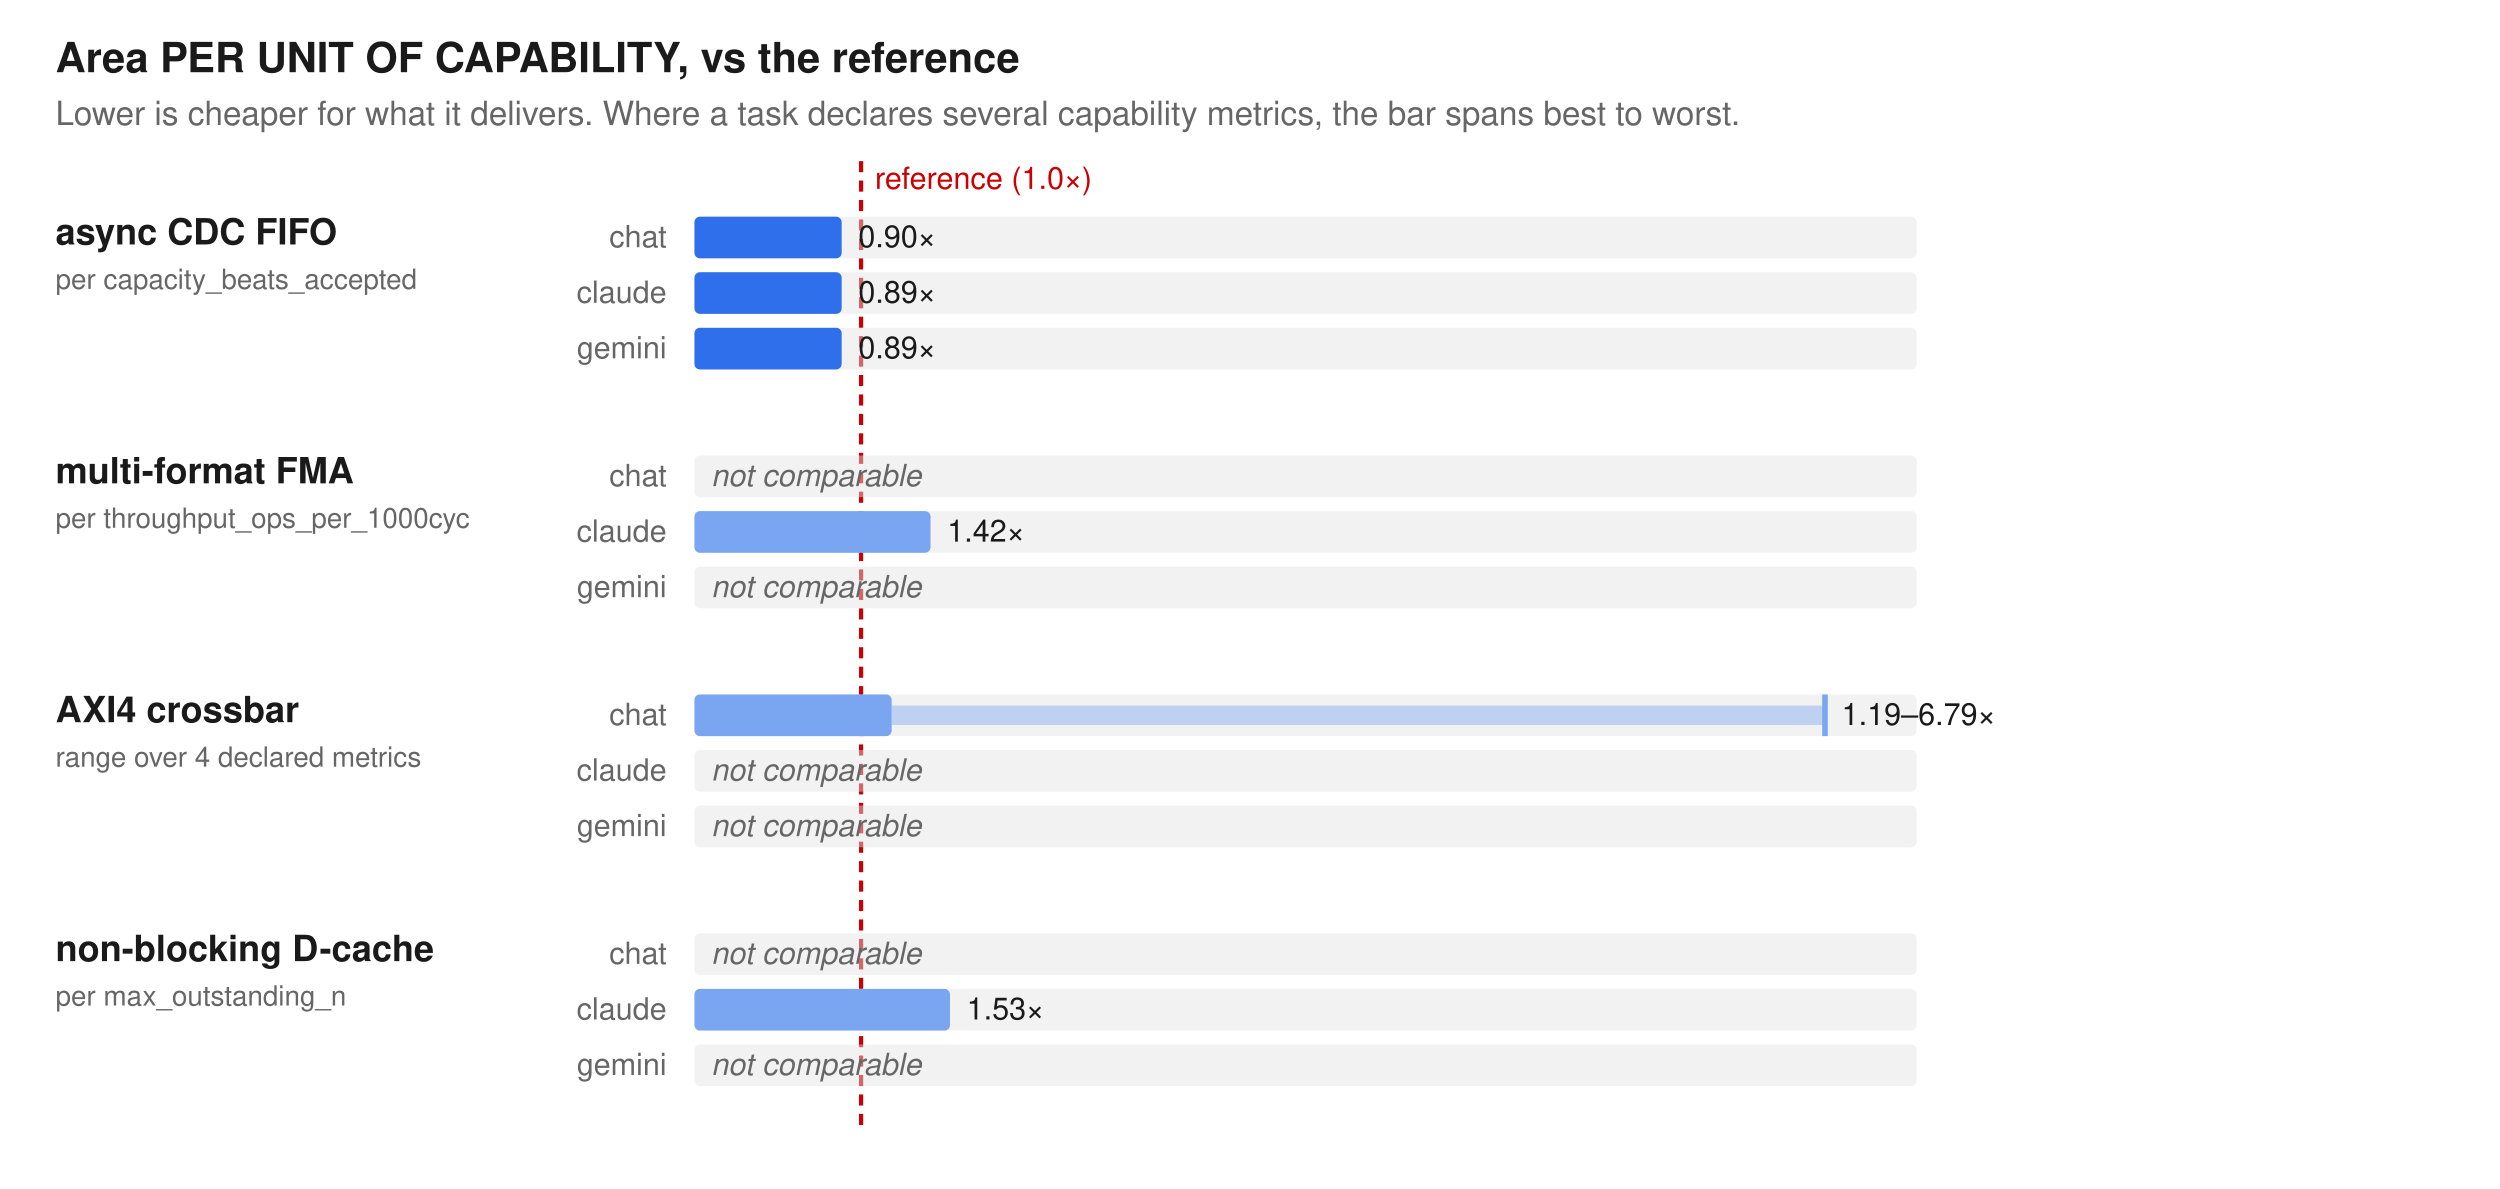
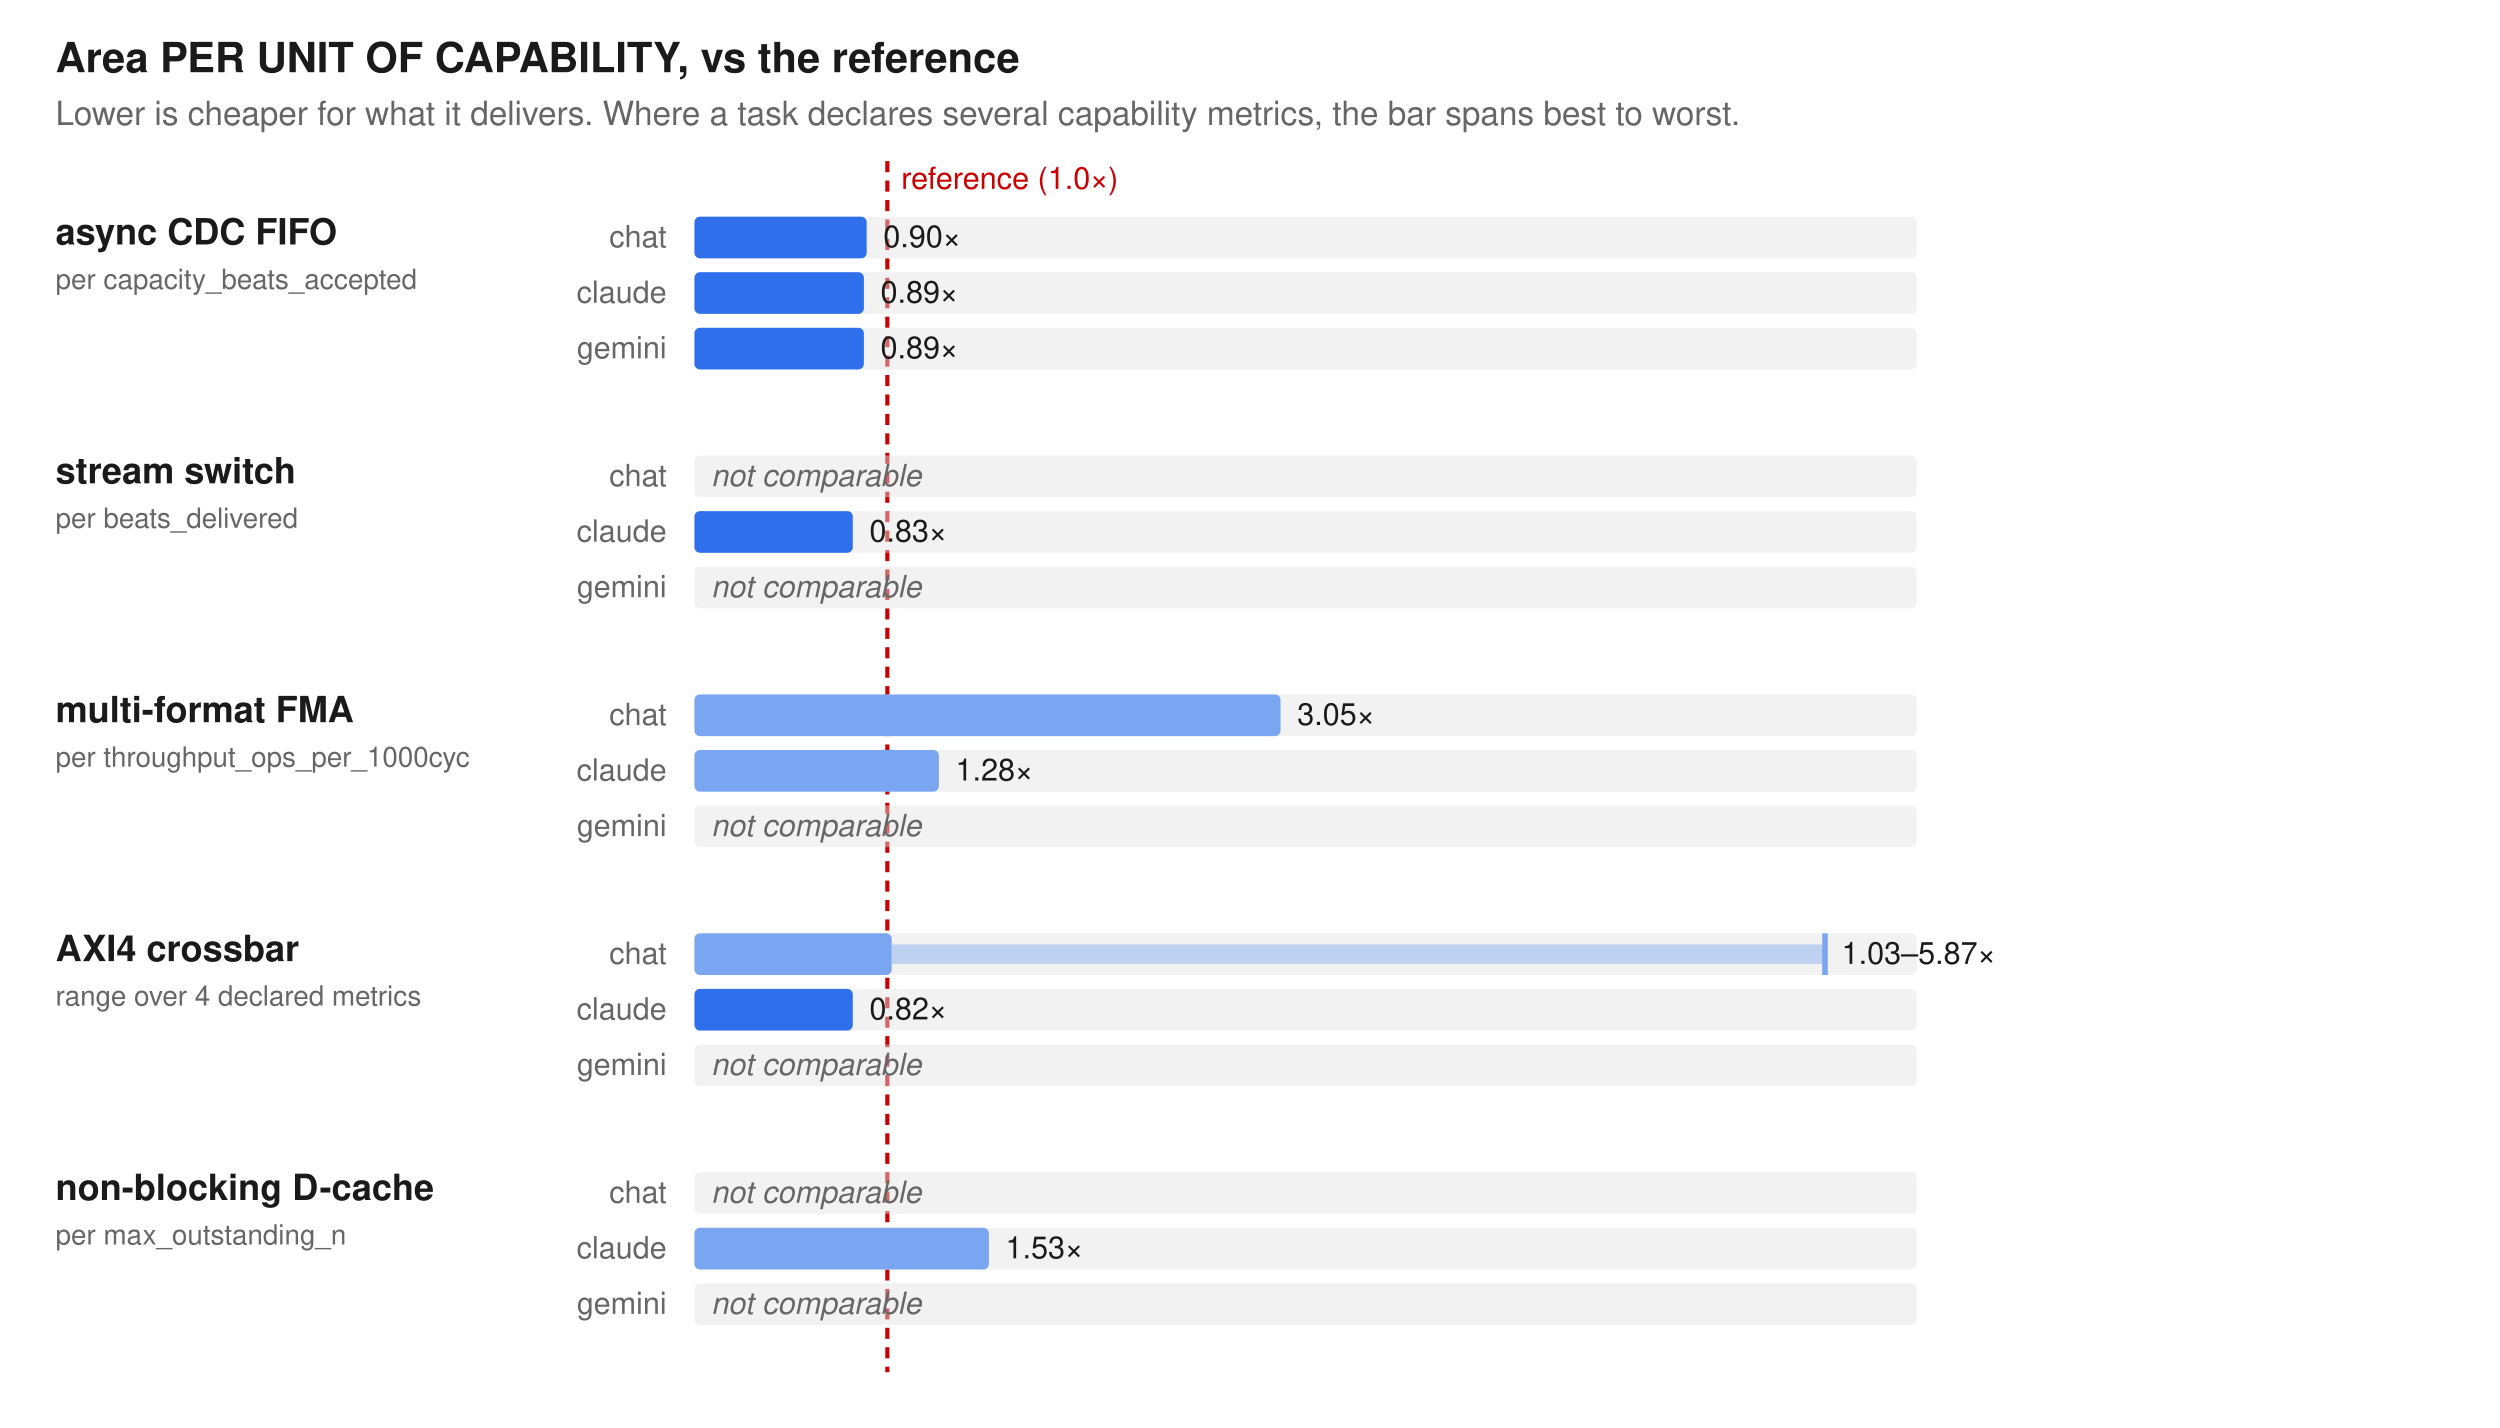
- <svg xmlns="http://www.w3.org/2000/svg" viewBox="0 0 900 428" font-family="-apple-system,BlinkMacSystemFont,Segoe UI,Helvetica,Arial,sans-serif">
-   <rect width="900" height="428" fill="none" />
+ <svg xmlns="http://www.w3.org/2000/svg" viewBox="0 0 900 514" font-family="-apple-system,BlinkMacSystemFont,Segoe UI,Helvetica,Arial,sans-serif">
+   <rect width="900" height="514" fill="none" />
  <text x="20" y="26" fill="#1a1a1a" font-size="15" font-weight="600">Area PER UNIT OF CAPABILITY, vs the reference</text>
  <text x="20" y="45" fill="#666" font-size="12">Lower is cheaper for what it delivers. Where a task declares several capability metrics, the bar spans best to worst.</text>
-   <line x1="309.992" y1="58" x2="309.992" y2="408" stroke="#c00" stroke-width="1.5" stroke-dasharray="4 3" />
-   <text x="314.992" y="68" fill="#c00" font-size="11">reference (1.0×)</text>
+   <line x1="319.439" y1="58" x2="319.439" y2="494" stroke="#c00" stroke-width="1.5" stroke-dasharray="4 3" />
+   <text x="324.439" y="68" fill="#c00" font-size="11">reference (1.0×)</text>
  <text x="20" y="88" fill="#1a1a1a" font-size="13" font-weight="600">async CDC FIFO</text>
  <text x="20" y="104" fill="#666" font-size="10">per capacity_beats_accepted</text>
  <text x="240" y="89" fill="#666" font-size="11" text-anchor="end">chat</text>
  <rect x="250" y="78" width="440" height="15" rx="2" fill="#e3e3e3" opacity="0.45" />
-   <rect x="250" y="78" width="53" height="15" rx="2" fill="#2f6feb" />
-   <text x="309" y="89" fill="#1a1a1a" font-size="11">0.90×</text>
+   <rect x="250" y="78" width="62" height="15" rx="2" fill="#2f6feb" />
+   <text x="318" y="89" fill="#1a1a1a" font-size="11">0.90×</text>
  <text x="240" y="109" fill="#666" font-size="11" text-anchor="end">claude</text>
  <rect x="250" y="98" width="440" height="15" rx="2" fill="#e3e3e3" opacity="0.45" />
-   <rect x="250" y="98" width="53" height="15" rx="2" fill="#2f6feb" />
-   <text x="309" y="109" fill="#1a1a1a" font-size="11">0.89×</text>
+   <rect x="250" y="98" width="61" height="15" rx="2" fill="#2f6feb" />
+   <text x="317" y="109" fill="#1a1a1a" font-size="11">0.89×</text>
  <text x="240" y="129" fill="#666" font-size="11" text-anchor="end">gemini</text>
  <rect x="250" y="118" width="440" height="15" rx="2" fill="#e3e3e3" opacity="0.45" />
-   <rect x="250" y="118" width="53" height="15" rx="2" fill="#2f6feb" />
-   <text x="309" y="129" fill="#1a1a1a" font-size="11">0.89×</text>
-   <text x="20" y="174" fill="#1a1a1a" font-size="13" font-weight="600">multi-format FMA</text>
-   <text x="20" y="190" fill="#666" font-size="10">per throughput_ops_per_1000cyc</text>
+   <rect x="250" y="118" width="61" height="15" rx="2" fill="#2f6feb" />
+   <text x="317" y="129" fill="#1a1a1a" font-size="11">0.89×</text>
+   <text x="20" y="174" fill="#1a1a1a" font-size="13" font-weight="600">stream switch</text>
+   <text x="20" y="190" fill="#666" font-size="10">per beats_delivered</text>
  <text x="240" y="175" fill="#666" font-size="11" text-anchor="end">chat</text>
  <rect x="250" y="164" width="440" height="15" rx="2" fill="#e3e3e3" opacity="0.45" />
  <text x="256" y="175" fill="#666" font-size="11" font-style="italic">not comparable</text>
  <text x="240" y="195" fill="#666" font-size="11" text-anchor="end">claude</text>
  <rect x="250" y="184" width="440" height="15" rx="2" fill="#e3e3e3" opacity="0.45" />
-   <rect x="250" y="184" width="85" height="15" rx="2" fill="#7aa5f0" />
-   <text x="341" y="195" fill="#1a1a1a" font-size="11">1.42×</text>
+   <rect x="250" y="184" width="57" height="15" rx="2" fill="#2f6feb" />
+   <text x="313" y="195" fill="#1a1a1a" font-size="11">0.83×</text>
  <text x="240" y="215" fill="#666" font-size="11" text-anchor="end">gemini</text>
  <rect x="250" y="204" width="440" height="15" rx="2" fill="#e3e3e3" opacity="0.45" />
  <text x="256" y="215" fill="#666" font-size="11" font-style="italic">not comparable</text>
-   <text x="20" y="260" fill="#1a1a1a" font-size="13" font-weight="600">AXI4 crossbar</text>
-   <text x="20" y="276" fill="#666" font-size="10">range over 4 declared metrics</text>
+   <text x="20" y="260" fill="#1a1a1a" font-size="13" font-weight="600">multi-format FMA</text>
+   <text x="20" y="276" fill="#666" font-size="10">per throughput_ops_per_1000cyc</text>
  <text x="240" y="261" fill="#666" font-size="11" text-anchor="end">chat</text>
  <rect x="250" y="250" width="440" height="15" rx="2" fill="#e3e3e3" opacity="0.45" />
-   <rect x="250" y="250" width="71" height="15" rx="2" fill="#7aa5f0" />
-   <rect x="321" y="254" width="336" height="7" fill="#7aa5f0" opacity="0.42" />
-   <line x1="657" y1="250" x2="657" y2="265" stroke="#7aa5f0" stroke-width="2" />
-   <text x="663" y="261" fill="#1a1a1a" font-size="11">1.19–6.79×</text>
+   <rect x="250" y="250" width="211" height="15" rx="2" fill="#7aa5f0" />
+   <text x="467" y="261" fill="#1a1a1a" font-size="11">3.05×</text>
  <text x="240" y="281" fill="#666" font-size="11" text-anchor="end">claude</text>
  <rect x="250" y="270" width="440" height="15" rx="2" fill="#e3e3e3" opacity="0.45" />
-   <text x="256" y="281" fill="#666" font-size="11" font-style="italic">not comparable</text>
+   <rect x="250" y="270" width="88" height="15" rx="2" fill="#7aa5f0" />
+   <text x="344" y="281" fill="#1a1a1a" font-size="11">1.28×</text>
  <text x="240" y="301" fill="#666" font-size="11" text-anchor="end">gemini</text>
  <rect x="250" y="290" width="440" height="15" rx="2" fill="#e3e3e3" opacity="0.45" />
  <text x="256" y="301" fill="#666" font-size="11" font-style="italic">not comparable</text>
-   <text x="20" y="346" fill="#1a1a1a" font-size="13" font-weight="600">non-blocking D-cache</text>
-   <text x="20" y="362" fill="#666" font-size="10">per max_outstanding_n</text>
+   <text x="20" y="346" fill="#1a1a1a" font-size="13" font-weight="600">AXI4 crossbar</text>
+   <text x="20" y="362" fill="#666" font-size="10">range over 4 declared metrics</text>
  <text x="240" y="347" fill="#666" font-size="11" text-anchor="end">chat</text>
  <rect x="250" y="336" width="440" height="15" rx="2" fill="#e3e3e3" opacity="0.45" />
-   <text x="256" y="347" fill="#666" font-size="11" font-style="italic">not comparable</text>
+   <rect x="250" y="336" width="71" height="15" rx="2" fill="#7aa5f0" />
+   <rect x="321" y="340" width="336" height="7" fill="#7aa5f0" opacity="0.42" />
+   <line x1="657" y1="336" x2="657" y2="351" stroke="#7aa5f0" stroke-width="2" />
+   <text x="663" y="347" fill="#1a1a1a" font-size="11">1.03–5.87×</text>
  <text x="240" y="367" fill="#666" font-size="11" text-anchor="end">claude</text>
  <rect x="250" y="356" width="440" height="15" rx="2" fill="#e3e3e3" opacity="0.45" />
-   <rect x="250" y="356" width="92" height="15" rx="2" fill="#7aa5f0" />
-   <text x="348" y="367" fill="#1a1a1a" font-size="11">1.53×</text>
+   <rect x="250" y="356" width="57" height="15" rx="2" fill="#2f6feb" />
+   <text x="313" y="367" fill="#1a1a1a" font-size="11">0.82×</text>
  <text x="240" y="387" fill="#666" font-size="11" text-anchor="end">gemini</text>
  <rect x="250" y="376" width="440" height="15" rx="2" fill="#e3e3e3" opacity="0.45" />
  <text x="256" y="387" fill="#666" font-size="11" font-style="italic">not comparable</text>
+   <text x="20" y="432" fill="#1a1a1a" font-size="13" font-weight="600">non-blocking D-cache</text>
+   <text x="20" y="448" fill="#666" font-size="10">per max_outstanding_n</text>
+   <text x="240" y="433" fill="#666" font-size="11" text-anchor="end">chat</text>
+   <rect x="250" y="422" width="440" height="15" rx="2" fill="#e3e3e3" opacity="0.45" />
+   <text x="256" y="433" fill="#666" font-size="11" font-style="italic">not comparable</text>
+   <text x="240" y="453" fill="#666" font-size="11" text-anchor="end">claude</text>
+   <rect x="250" y="442" width="440" height="15" rx="2" fill="#e3e3e3" opacity="0.45" />
+   <rect x="250" y="442" width="106" height="15" rx="2" fill="#7aa5f0" />
+   <text x="362" y="453" fill="#1a1a1a" font-size="11">1.53×</text>
+   <text x="240" y="473" fill="#666" font-size="11" text-anchor="end">gemini</text>
+   <rect x="250" y="462" width="440" height="15" rx="2" fill="#e3e3e3" opacity="0.45" />
+   <text x="256" y="473" fill="#666" font-size="11" font-style="italic">not comparable</text>
</svg>
